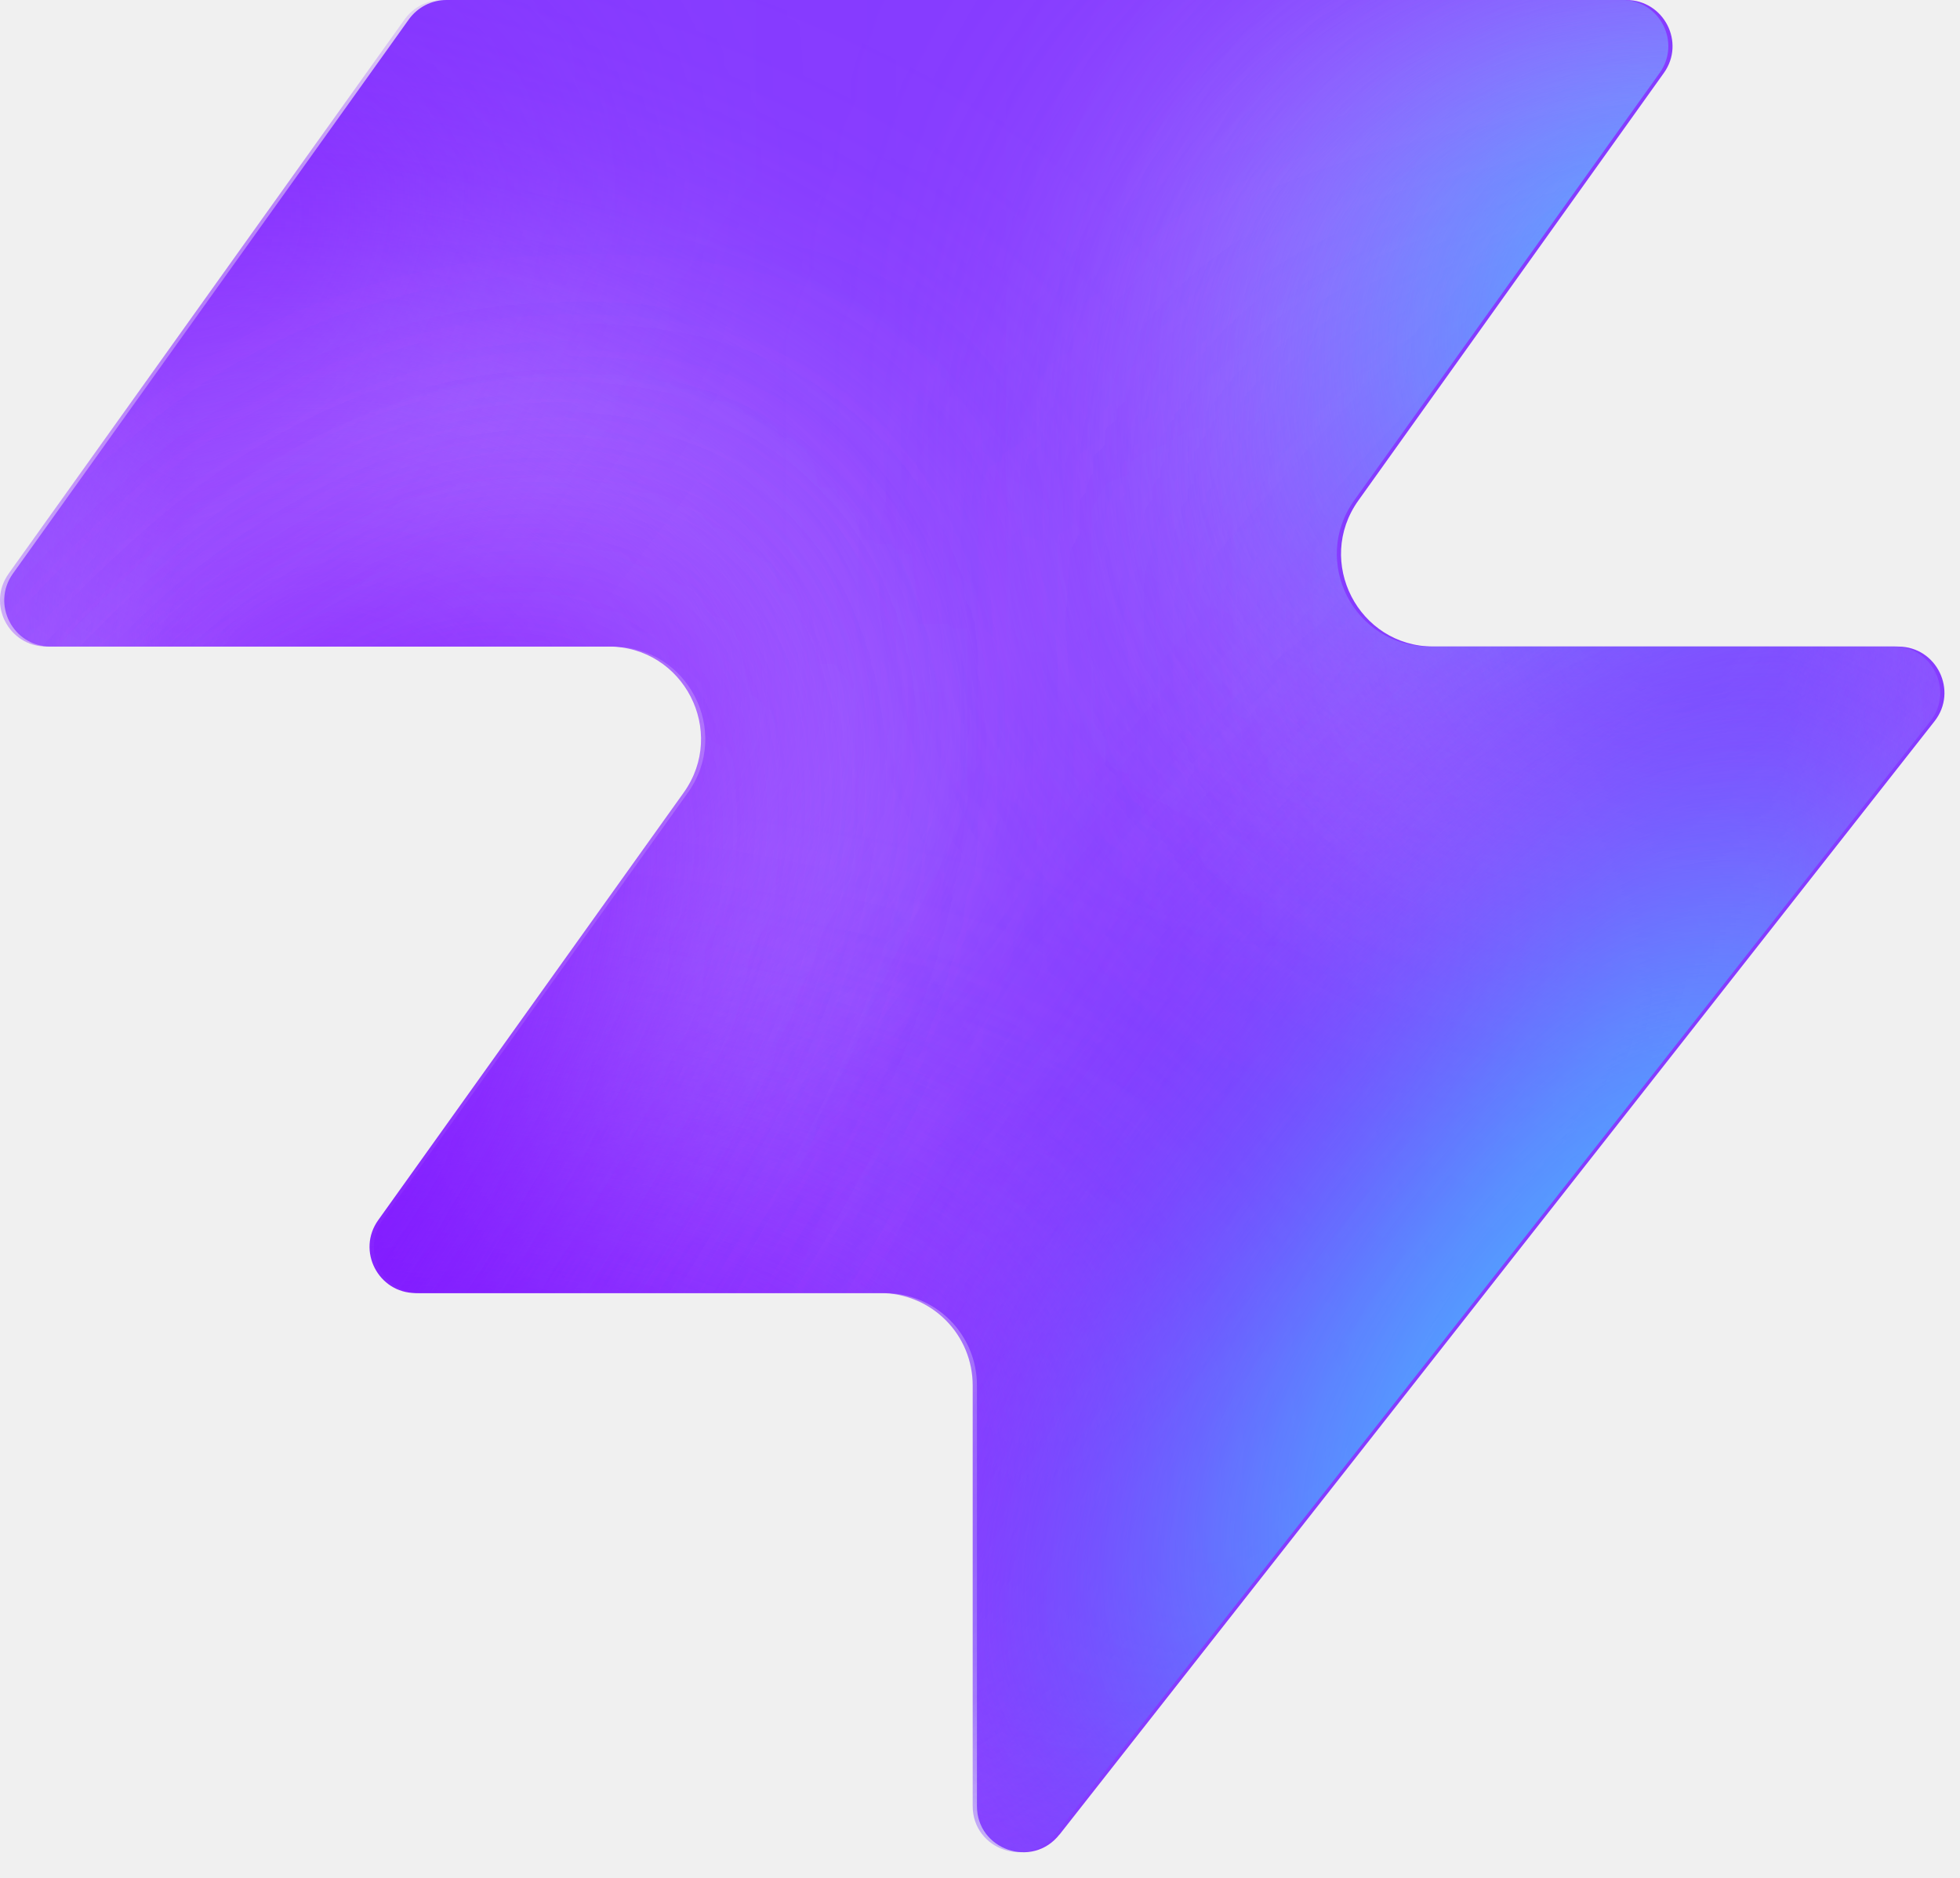
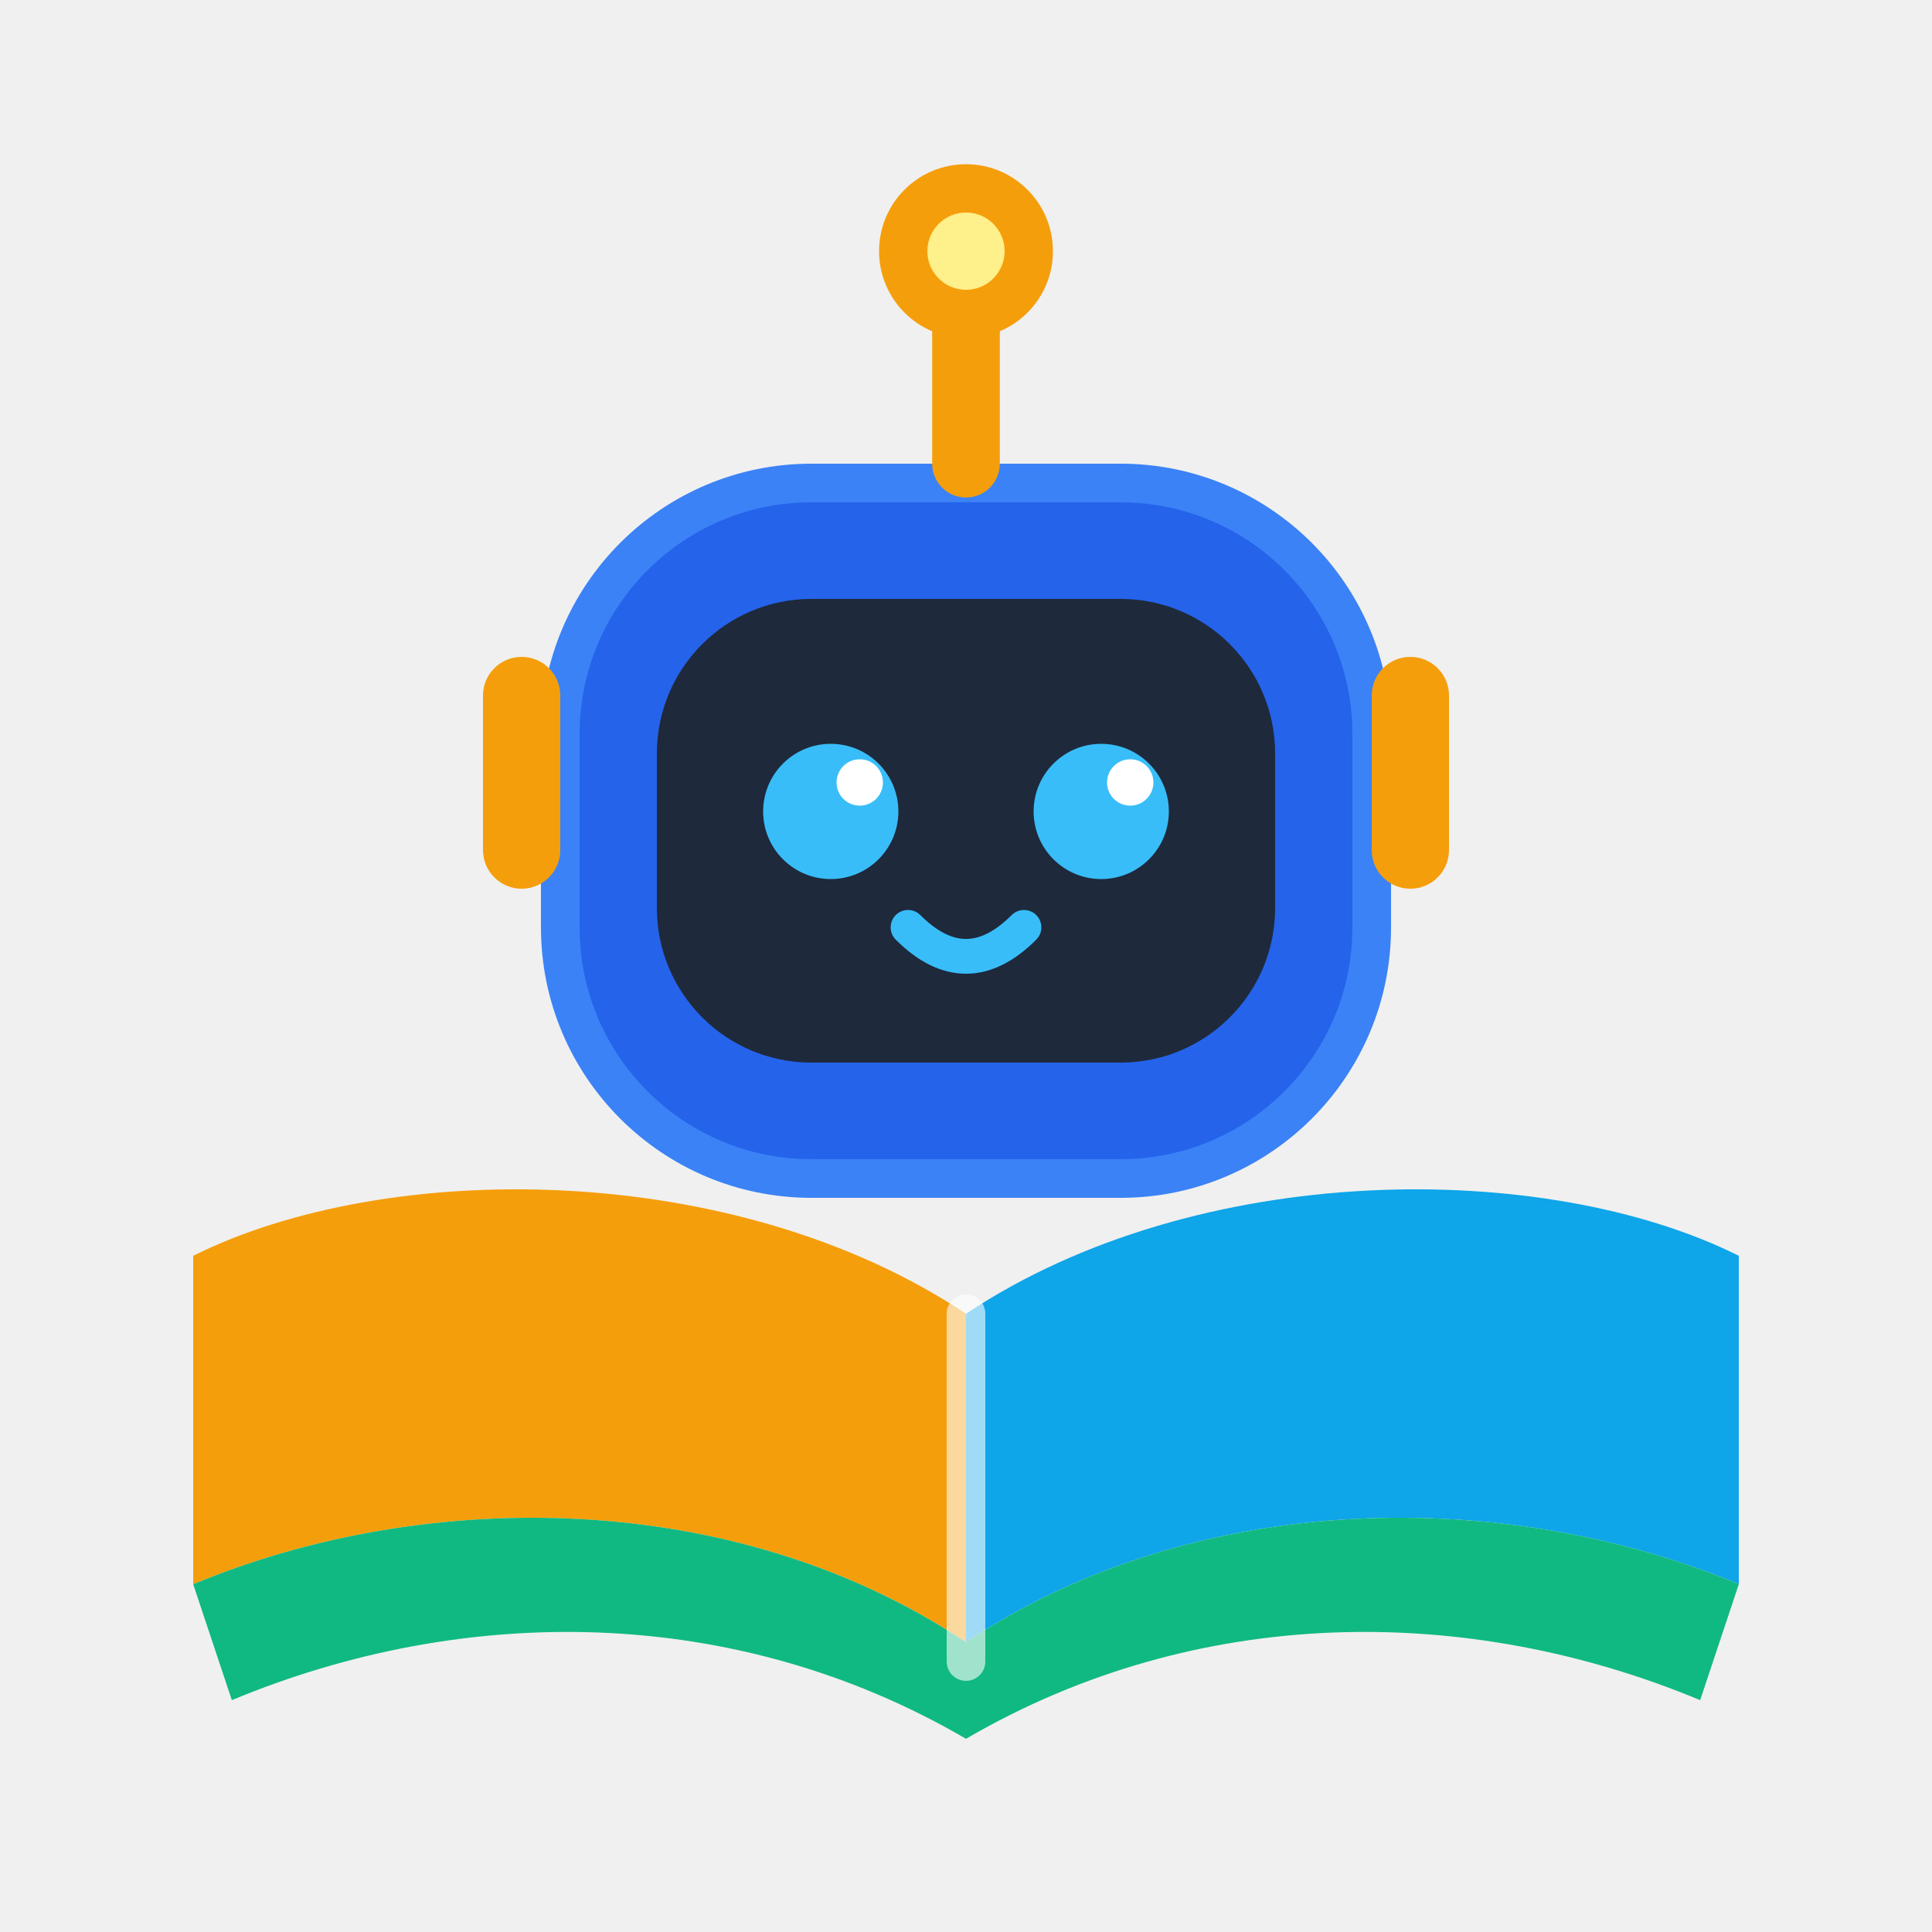
- <svg xmlns="http://www.w3.org/2000/svg" width="48" height="46" fill="none" viewBox="0 0 48 46">
-   <path fill="#863bff" d="M25.946 44.938c-.664.845-2.021.375-2.021-.698V33.937a2.26 2.26 0 0 0-2.262-2.262H10.287c-.92 0-1.456-1.04-.92-1.788l7.48-10.471c1.07-1.497 0-3.578-1.842-3.578H1.237c-.92 0-1.456-1.04-.92-1.788L10.013.474c.214-.297.556-.474.92-.474h28.894c.92 0 1.456 1.04.92 1.788l-7.48 10.471c-1.07 1.498 0 3.579 1.842 3.579h11.377c.943 0 1.473 1.088.89 1.83L25.947 44.94z" style="fill:#863bff;fill:color(display-p3 .525 .23 1);fill-opacity:1" />
-   <mask id="a" width="48" height="46" x="0" y="0" maskUnits="userSpaceOnUse" style="mask-type:alpha">
-     <path fill="#000" d="M25.842 44.938c-.664.844-2.021.375-2.021-.698V33.937a2.26 2.26 0 0 0-2.262-2.262H10.183c-.92 0-1.456-1.04-.92-1.788l7.48-10.471c1.07-1.498 0-3.579-1.842-3.579H1.133c-.92 0-1.456-1.04-.92-1.787L9.91.473c.214-.297.556-.474.92-.474h28.894c.92 0 1.456 1.04.92 1.788l-7.48 10.471c-1.07 1.498 0 3.578 1.842 3.578h11.377c.943 0 1.473 1.088.89 1.832L25.843 44.94z" style="fill:#000;fill-opacity:1" />
-   </mask>
-   <g mask="url(#a)">
-     <g filter="url(#b)">
-       <ellipse cx="5.508" cy="14.704" fill="#ede6ff" rx="5.508" ry="14.704" style="fill:#ede6ff;fill:color(display-p3 .927 .903 1);fill-opacity:1" transform="matrix(.00324 1 1 -.00324 -4.47 31.516)" />
-     </g>
-     <g filter="url(#c)">
-       <ellipse cx="10.399" cy="29.851" fill="#ede6ff" rx="10.399" ry="29.851" style="fill:#ede6ff;fill:color(display-p3 .927 .903 1);fill-opacity:1" transform="matrix(.00324 1 1 -.00324 -39.328 7.883)" />
-     </g>
-     <g filter="url(#d)">
-       <ellipse cx="5.508" cy="30.487" fill="#7e14ff" rx="5.508" ry="30.487" style="fill:#7e14ff;fill:color(display-p3 .492 .077 1);fill-opacity:1" transform="rotate(89.814 -25.913 -14.639)scale(1 -1)" />
-     </g>
-     <g filter="url(#e)">
-       <ellipse cx="5.508" cy="30.599" fill="#7e14ff" rx="5.508" ry="30.599" style="fill:#7e14ff;fill:color(display-p3 .492 .077 1);fill-opacity:1" transform="rotate(89.814 -32.644 -3.334)scale(1 -1)" />
-     </g>
-     <g filter="url(#f)">
-       <ellipse cx="5.508" cy="30.599" fill="#7e14ff" rx="5.508" ry="30.599" style="fill:#7e14ff;fill:color(display-p3 .492 .077 1);fill-opacity:1" transform="matrix(.00324 1 1 -.00324 -34.34 30.47)" />
-     </g>
-     <g filter="url(#g)">
-       <ellipse cx="14.072" cy="22.078" fill="#ede6ff" rx="14.072" ry="22.078" style="fill:#ede6ff;fill:color(display-p3 .927 .903 1);fill-opacity:1" transform="rotate(93.35 24.506 48.493)scale(-1 1)" />
-     </g>
-     <g filter="url(#h)">
-       <ellipse cx="3.47" cy="21.501" fill="#7e14ff" rx="3.47" ry="21.501" style="fill:#7e14ff;fill:color(display-p3 .492 .077 1);fill-opacity:1" transform="rotate(89.009 28.708 47.59)scale(-1 1)" />
-     </g>
-     <g filter="url(#i)">
-       <ellipse cx="3.47" cy="21.501" fill="#7e14ff" rx="3.47" ry="21.501" style="fill:#7e14ff;fill:color(display-p3 .492 .077 1);fill-opacity:1" transform="rotate(89.009 28.708 47.59)scale(-1 1)" />
-     </g>
-     <g filter="url(#j)">
-       <ellipse cx=".387" cy="8.972" fill="#7e14ff" rx="4.407" ry="29.108" style="fill:#7e14ff;fill:color(display-p3 .492 .077 1);fill-opacity:1" transform="rotate(39.51 .387 8.972)" />
-     </g>
-     <g filter="url(#k)">
-       <ellipse cx="47.523" cy="-6.092" fill="#7e14ff" rx="4.407" ry="29.108" style="fill:#7e14ff;fill:color(display-p3 .492 .077 1);fill-opacity:1" transform="rotate(37.892 47.523 -6.092)" />
-     </g>
-     <g filter="url(#l)">
-       <ellipse cx="41.412" cy="6.333" fill="#47bfff" rx="5.971" ry="9.665" style="fill:#47bfff;fill:color(display-p3 .28 .748 1);fill-opacity:1" transform="rotate(37.892 41.412 6.333)" />
-     </g>
-     <g filter="url(#m)">
-       <ellipse cx="-1.879" cy="38.332" fill="#7e14ff" rx="4.407" ry="29.108" style="fill:#7e14ff;fill:color(display-p3 .492 .077 1);fill-opacity:1" transform="rotate(37.892 -1.88 38.332)" />
-     </g>
-     <g filter="url(#n)">
-       <ellipse cx="-1.879" cy="38.332" fill="#7e14ff" rx="4.407" ry="29.108" style="fill:#7e14ff;fill:color(display-p3 .492 .077 1);fill-opacity:1" transform="rotate(37.892 -1.88 38.332)" />
-     </g>
-     <g filter="url(#o)">
-       <ellipse cx="35.651" cy="29.907" fill="#7e14ff" rx="4.407" ry="29.108" style="fill:#7e14ff;fill:color(display-p3 .492 .077 1);fill-opacity:1" transform="rotate(37.892 35.651 29.907)" />
-     </g>
-     <g filter="url(#p)">
-       <ellipse cx="38.418" cy="32.4" fill="#47bfff" rx="5.971" ry="15.297" style="fill:#47bfff;fill:color(display-p3 .28 .748 1);fill-opacity:1" transform="rotate(37.892 38.418 32.4)" />
-     </g>
-   </g>
-   <defs>
-     <filter id="b" width="60.045" height="41.654" x="-19.77" y="16.149" color-interpolation-filters="sRGB" filterUnits="userSpaceOnUse">
-       <feFlood flood-opacity="0" result="BackgroundImageFix" />
-       <feBlend in="SourceGraphic" in2="BackgroundImageFix" result="shape" />
-       <feGaussianBlur result="effect1_foregroundBlur_2002_17158" stdDeviation="7.659" />
-     </filter>
-     <filter id="c" width="90.34" height="51.437" x="-54.613" y="-7.533" color-interpolation-filters="sRGB" filterUnits="userSpaceOnUse">
-       <feFlood flood-opacity="0" result="BackgroundImageFix" />
-       <feBlend in="SourceGraphic" in2="BackgroundImageFix" result="shape" />
-       <feGaussianBlur result="effect1_foregroundBlur_2002_17158" stdDeviation="7.659" />
-     </filter>
-     <filter id="d" width="79.355" height="29.4" x="-49.64" y="2.03" color-interpolation-filters="sRGB" filterUnits="userSpaceOnUse">
-       <feFlood flood-opacity="0" result="BackgroundImageFix" />
-       <feBlend in="SourceGraphic" in2="BackgroundImageFix" result="shape" />
-       <feGaussianBlur result="effect1_foregroundBlur_2002_17158" stdDeviation="4.596" />
-     </filter>
-     <filter id="e" width="79.579" height="29.4" x="-45.045" y="20.029" color-interpolation-filters="sRGB" filterUnits="userSpaceOnUse">
-       <feFlood flood-opacity="0" result="BackgroundImageFix" />
-       <feBlend in="SourceGraphic" in2="BackgroundImageFix" result="shape" />
-       <feGaussianBlur result="effect1_foregroundBlur_2002_17158" stdDeviation="4.596" />
-     </filter>
-     <filter id="f" width="79.579" height="29.4" x="-43.513" y="21.178" color-interpolation-filters="sRGB" filterUnits="userSpaceOnUse">
-       <feFlood flood-opacity="0" result="BackgroundImageFix" />
-       <feBlend in="SourceGraphic" in2="BackgroundImageFix" result="shape" />
-       <feGaussianBlur result="effect1_foregroundBlur_2002_17158" stdDeviation="4.596" />
-     </filter>
-     <filter id="g" width="74.749" height="58.852" x="15.756" y="-17.901" color-interpolation-filters="sRGB" filterUnits="userSpaceOnUse">
-       <feFlood flood-opacity="0" result="BackgroundImageFix" />
-       <feBlend in="SourceGraphic" in2="BackgroundImageFix" result="shape" />
-       <feGaussianBlur result="effect1_foregroundBlur_2002_17158" stdDeviation="7.659" />
-     </filter>
-     <filter id="h" width="61.377" height="25.362" x="23.548" y="2.284" color-interpolation-filters="sRGB" filterUnits="userSpaceOnUse">
-       <feFlood flood-opacity="0" result="BackgroundImageFix" />
-       <feBlend in="SourceGraphic" in2="BackgroundImageFix" result="shape" />
-       <feGaussianBlur result="effect1_foregroundBlur_2002_17158" stdDeviation="4.596" />
-     </filter>
-     <filter id="i" width="61.377" height="25.362" x="23.548" y="2.284" color-interpolation-filters="sRGB" filterUnits="userSpaceOnUse">
-       <feFlood flood-opacity="0" result="BackgroundImageFix" />
-       <feBlend in="SourceGraphic" in2="BackgroundImageFix" result="shape" />
-       <feGaussianBlur result="effect1_foregroundBlur_2002_17158" stdDeviation="4.596" />
-     </filter>
-     <filter id="j" width="56.045" height="63.649" x="-27.636" y="-22.853" color-interpolation-filters="sRGB" filterUnits="userSpaceOnUse">
-       <feFlood flood-opacity="0" result="BackgroundImageFix" />
-       <feBlend in="SourceGraphic" in2="BackgroundImageFix" result="shape" />
-       <feGaussianBlur result="effect1_foregroundBlur_2002_17158" stdDeviation="4.596" />
-     </filter>
-     <filter id="k" width="54.814" height="64.646" x="20.116" y="-38.415" color-interpolation-filters="sRGB" filterUnits="userSpaceOnUse">
-       <feFlood flood-opacity="0" result="BackgroundImageFix" />
-       <feBlend in="SourceGraphic" in2="BackgroundImageFix" result="shape" />
-       <feGaussianBlur result="effect1_foregroundBlur_2002_17158" stdDeviation="4.596" />
-     </filter>
-     <filter id="l" width="33.541" height="35.313" x="24.641" y="-11.323" color-interpolation-filters="sRGB" filterUnits="userSpaceOnUse">
-       <feFlood flood-opacity="0" result="BackgroundImageFix" />
-       <feBlend in="SourceGraphic" in2="BackgroundImageFix" result="shape" />
-       <feGaussianBlur result="effect1_foregroundBlur_2002_17158" stdDeviation="4.596" />
-     </filter>
-     <filter id="m" width="54.814" height="64.646" x="-29.286" y="6.009" color-interpolation-filters="sRGB" filterUnits="userSpaceOnUse">
-       <feFlood flood-opacity="0" result="BackgroundImageFix" />
-       <feBlend in="SourceGraphic" in2="BackgroundImageFix" result="shape" />
-       <feGaussianBlur result="effect1_foregroundBlur_2002_17158" stdDeviation="4.596" />
-     </filter>
-     <filter id="n" width="54.814" height="64.646" x="-29.286" y="6.009" color-interpolation-filters="sRGB" filterUnits="userSpaceOnUse">
-       <feFlood flood-opacity="0" result="BackgroundImageFix" />
-       <feBlend in="SourceGraphic" in2="BackgroundImageFix" result="shape" />
-       <feGaussianBlur result="effect1_foregroundBlur_2002_17158" stdDeviation="4.596" />
-     </filter>
-     <filter id="o" width="54.814" height="64.646" x="8.244" y="-2.416" color-interpolation-filters="sRGB" filterUnits="userSpaceOnUse">
-       <feFlood flood-opacity="0" result="BackgroundImageFix" />
-       <feBlend in="SourceGraphic" in2="BackgroundImageFix" result="shape" />
-       <feGaussianBlur result="effect1_foregroundBlur_2002_17158" stdDeviation="4.596" />
-     </filter>
-     <filter id="p" width="39.409" height="43.623" x="18.713" y="10.588" color-interpolation-filters="sRGB" filterUnits="userSpaceOnUse">
-       <feFlood flood-opacity="0" result="BackgroundImageFix" />
-       <feBlend in="SourceGraphic" in2="BackgroundImageFix" result="shape" />
-       <feGaussianBlur result="effect1_foregroundBlur_2002_17158" stdDeviation="4.596" />
-     </filter>
-   </defs>
+ <svg xmlns="http://www.w3.org/2000/svg" viewBox="0 0 100 100" fill="none">
+   <path d="M 50 68 C 38 60, 20 60, 10 65 L 10 82 C 22 77, 38 77, 50 85 Z" fill="#F59E0B" />
+   <path d="M 50 68 C 62 60, 80 60, 90 65 L 90 82 C 78 77, 62 77, 50 85 Z" fill="#0EA5E9" />
+   <path d="M 10 82 C 22 77, 38 77, 50 85 C 62 77, 78 77, 90 82 L 88 88 C 76 83, 62 83, 50 90 C 38 83, 24 83, 12 88 Z" fill="#10B981" />
+   <path d="M 50 68 L 50 86" stroke="#FFFFFF" stroke-width="2" stroke-linecap="round" opacity="0.6" />
+   <rect x="28" y="24" width="44" height="38" rx="14" fill="#3B82F6" />
+   <rect x="30" y="26" width="40" height="34" rx="12" fill="#2563EB" />
+   <rect x="34" y="31" width="32" height="24" rx="8" fill="#1E293B" />
+   <circle cx="43" cy="42" r="3.5" fill="#38BDF8" />
+   <circle cx="57" cy="42" r="3.5" fill="#38BDF8" />
+   <circle cx="44.5" cy="40.5" r="1.2" fill="#FFFFFF" />
+   <circle cx="58.5" cy="40.5" r="1.2" fill="#FFFFFF" />
+   <path d="M 47 48 Q 50 51 53 48" stroke="#38BDF8" stroke-width="1.8" stroke-linecap="round" />
+   <path d="M 50 14 L 50 24" stroke="#F59E0B" stroke-width="3.5" stroke-linecap="round" />
+   <circle cx="50" cy="13" r="4.5" fill="#F59E0B" />
+   <circle cx="50" cy="13" r="2" fill="#FEF08A" />
+   <rect x="25" y="34" width="4" height="12" rx="2" fill="#F59E0B" />
+   <rect x="71" y="34" width="4" height="12" rx="2" fill="#F59E0B" />
</svg>
